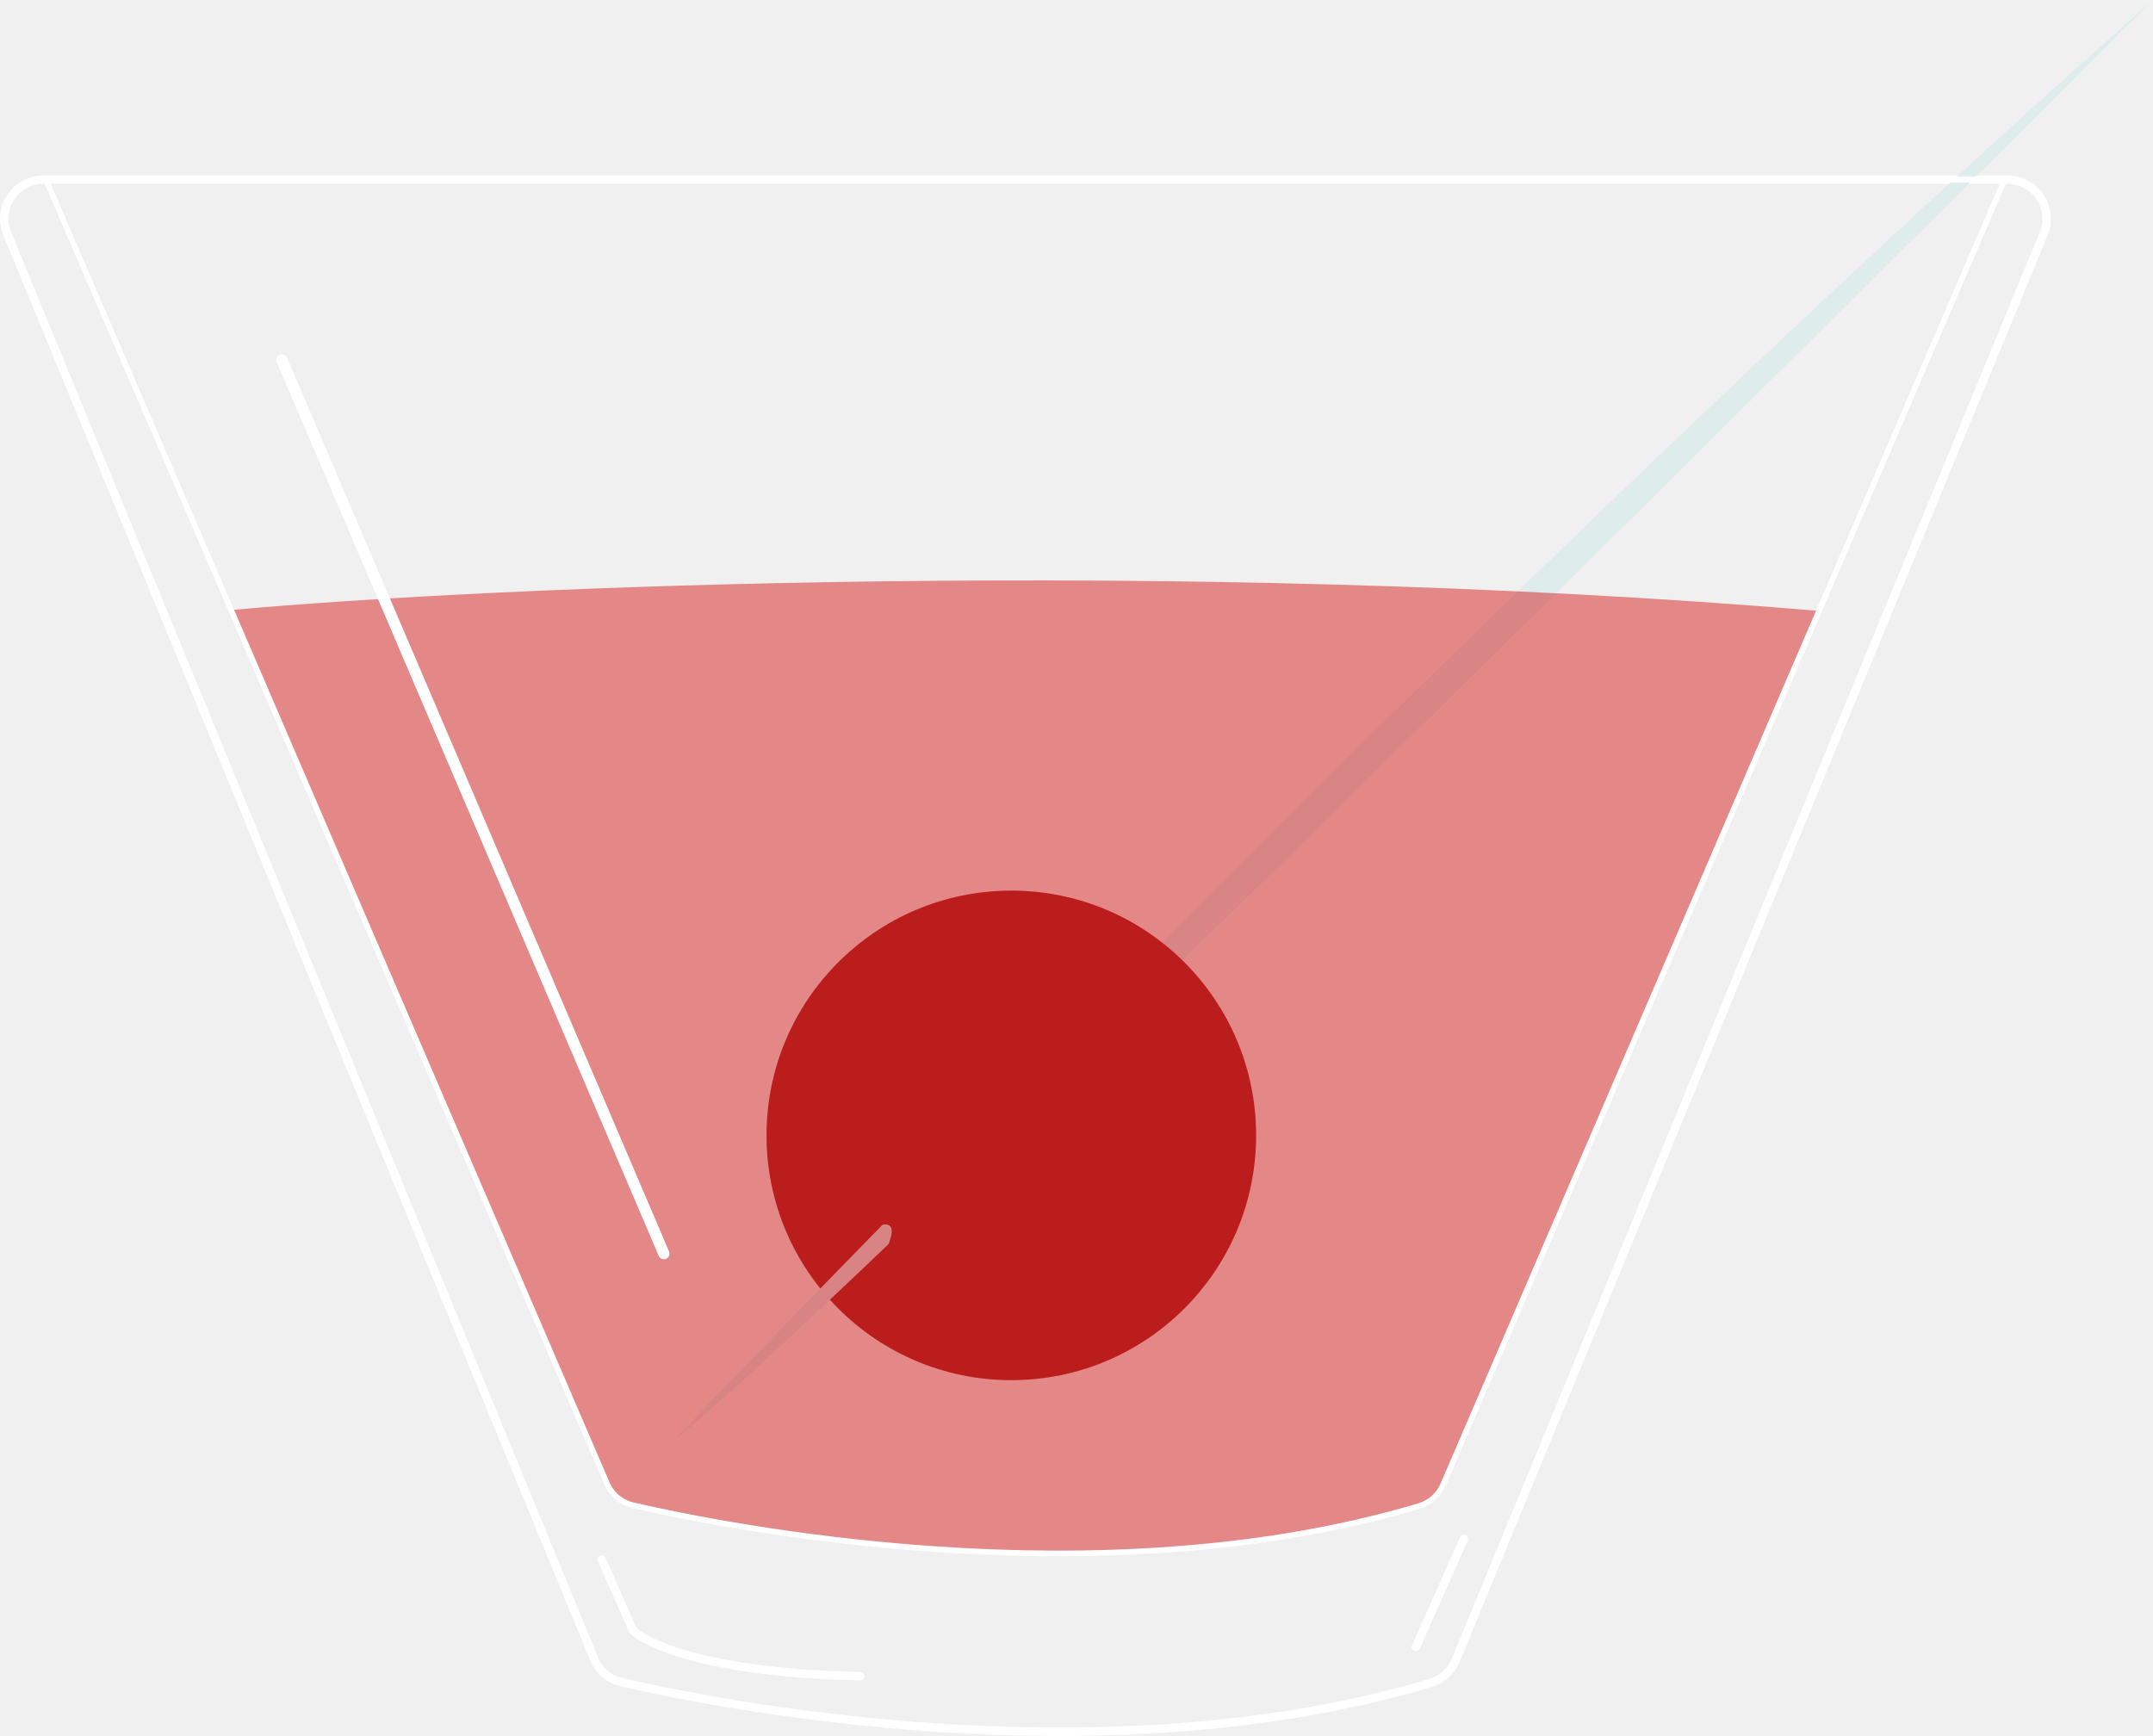
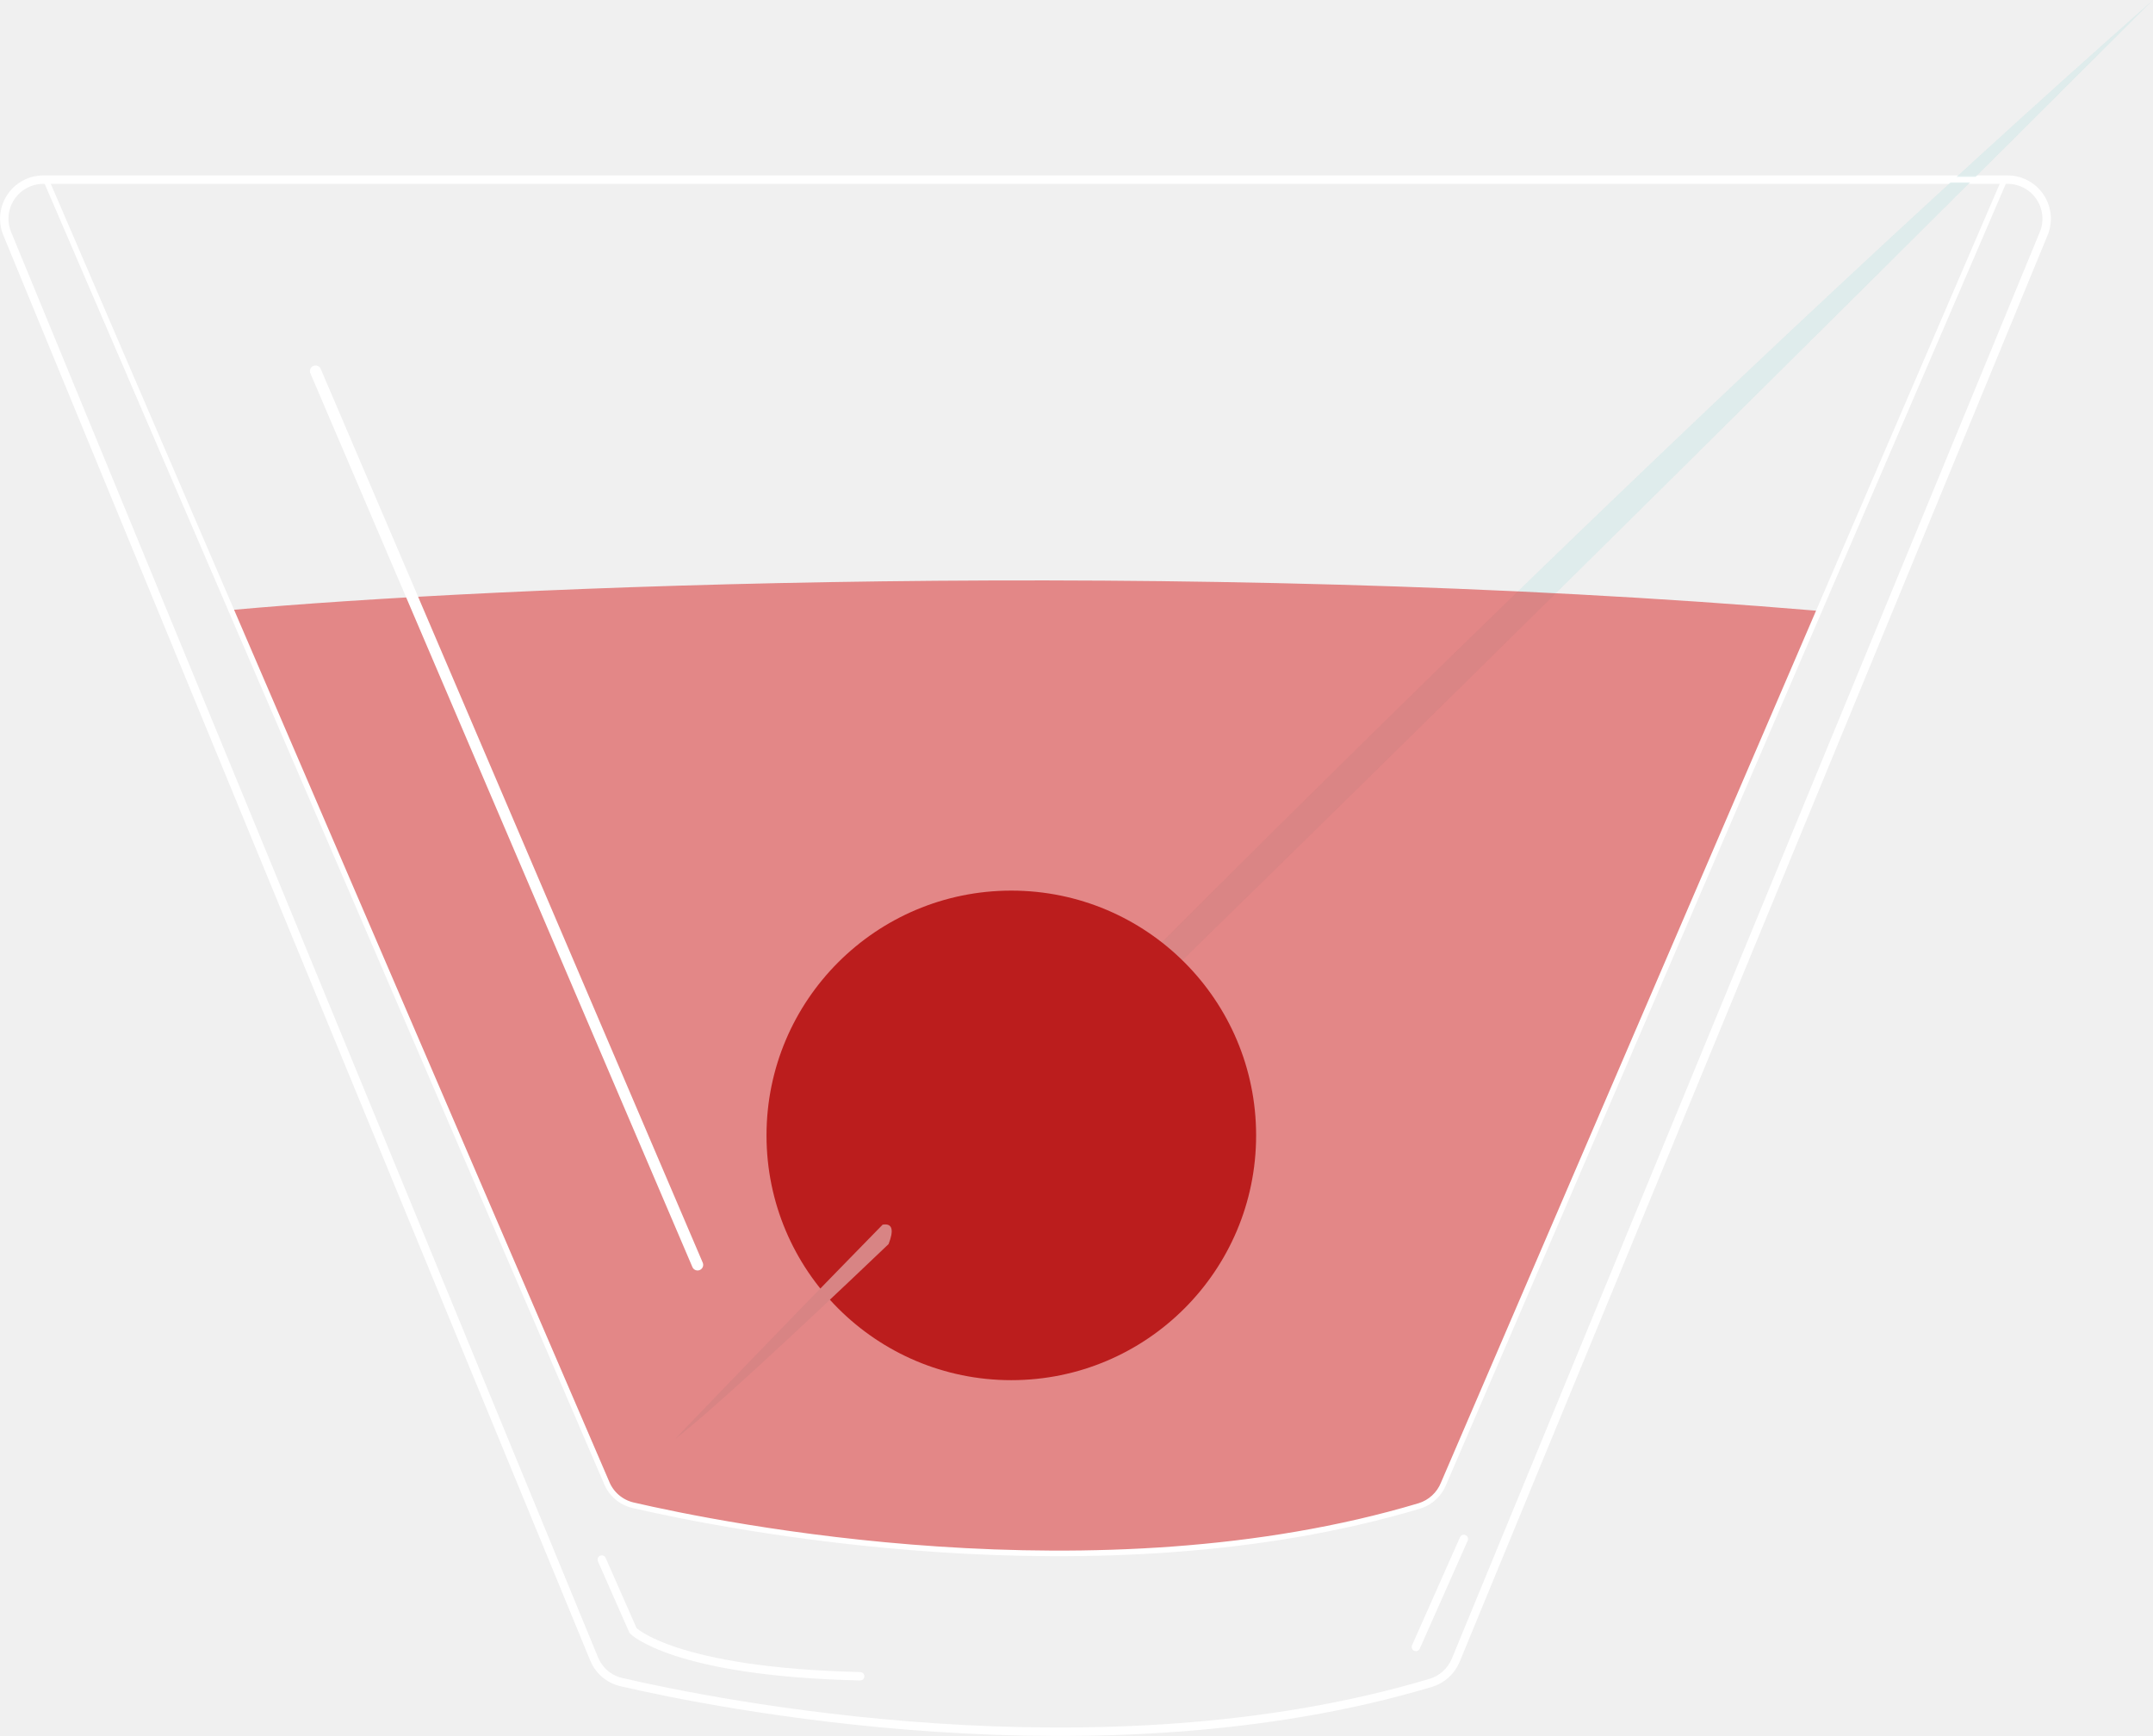
<svg xmlns="http://www.w3.org/2000/svg" viewBox="0 0 191.73 154.61">
  <defs>
    <style>.cls-1,.cls-5,.cls-7,.cls-8,.cls-9{fill:none;}.cls-1,.cls-7,.cls-8,.cls-9{stroke:#fff;}.cls-1,.cls-5,.cls-7{stroke-miterlimit:10;}.cls-1,.cls-9{stroke-width:0.75px;}.cls-2,.cls-4{fill:#daeaea;}.cls-2{opacity:0.78;}.cls-3{fill:#a01818;}.cls-5{stroke:#000;}.cls-6{fill:#d62222;opacity:0.51;}.cls-7{stroke-width:0.5px;}.cls-8,.cls-9{stroke-linecap:round;stroke-linejoin:round;}</style>
  </defs>
  <g id="Layer_2" data-name="Layer 2">
    <g id="Manhattan">
      <path class="cls-1" d="M.64,20.8,52.91,147.75a3.47,3.47,0,0,0,2.42,2.06c8.06,1.87,42.55,8.9,72.08.07a3.5,3.5,0,0,0,2.22-2L182,20.8A3.48,3.48,0,0,0,178.73,16H3.86A3.48,3.48,0,0,0,.64,20.8Z" />
      <path class="cls-2" d="M78.6,109.07c.94-.16,1,.57.55,1.73C116.49,75.24,191.73,0,191.73,0,150.7,36.21,103.85,83.24,78.6,109.07Z" />
      <circle class="cls-3" cx="90.06" cy="101.12" r="21.8" />
      <path class="cls-4" d="M78.6,109.07c-11.46,11.72-18.47,19.08-18.47,19.08,2.91-2.23,9.82-8.59,19-17.35C79.58,109.65,79.54,108.91,78.6,109.07Z" />
      <path class="cls-5" d="M199.76,157.71" />
      <path class="cls-6" d="M56.34,134.05c7.84,1.82,41.36,8.65,70.06.07a3.4,3.4,0,0,0,2.16-2L162,54.41c-57.1-4.82-118.36-2.18-141.41-.08L54,132A3.37,3.37,0,0,0,56.34,134.05Z" />
      <path class="cls-7" d="M56.34,134.05c7.84,1.82,41.36,8.65,70.06.07a3.4,3.4,0,0,0,2.16-2L178.51,16H4.09L54,132A3.37,3.37,0,0,0,56.34,134.05Z" />
-       <line class="cls-8" x1="59.12" y1="111.65" x2="25.1" y2="32.05" />
+       <line class="cls-8" x1="62.12" y1="112.65" x2="28.1" y2="33.05" />
      <line class="cls-9" x1="130.36" y1="137.06" x2="126.09" y2="146.68" />
      <path class="cls-9" d="M53.59,138.9l2.79,6.33s3.61,3.68,20.22,4.06" />
    </g>
  </g>
</svg>
